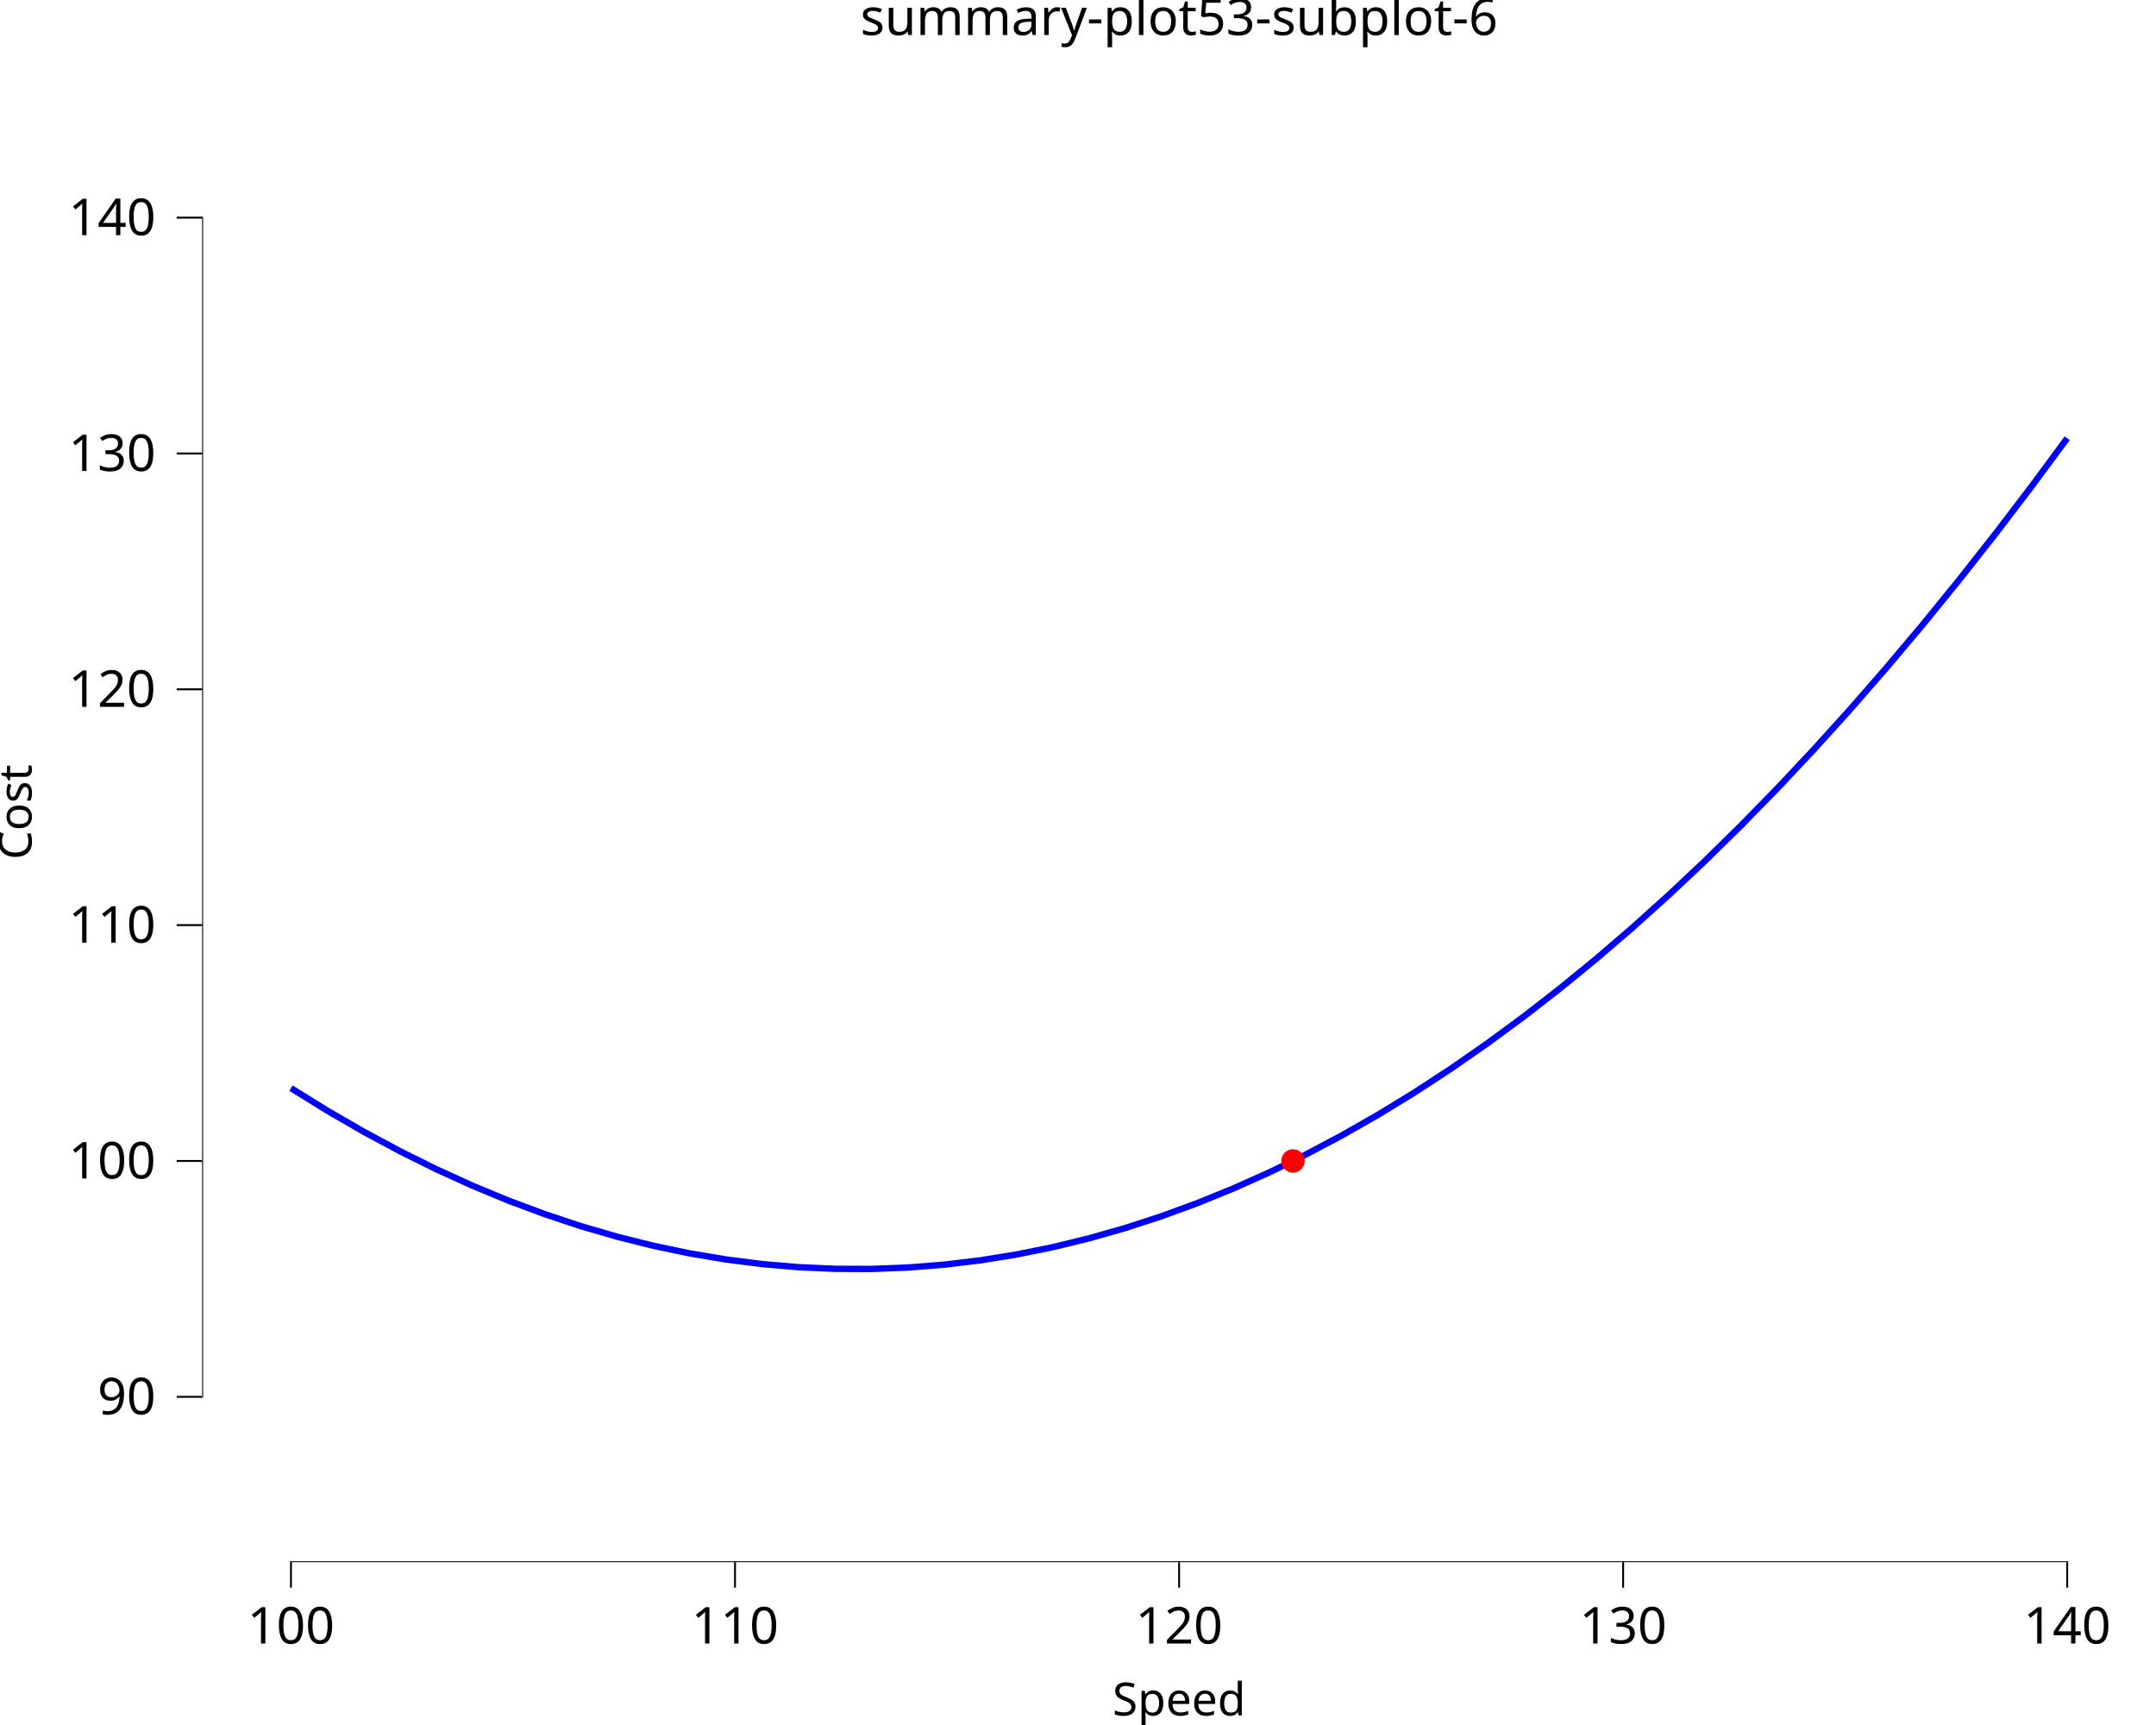
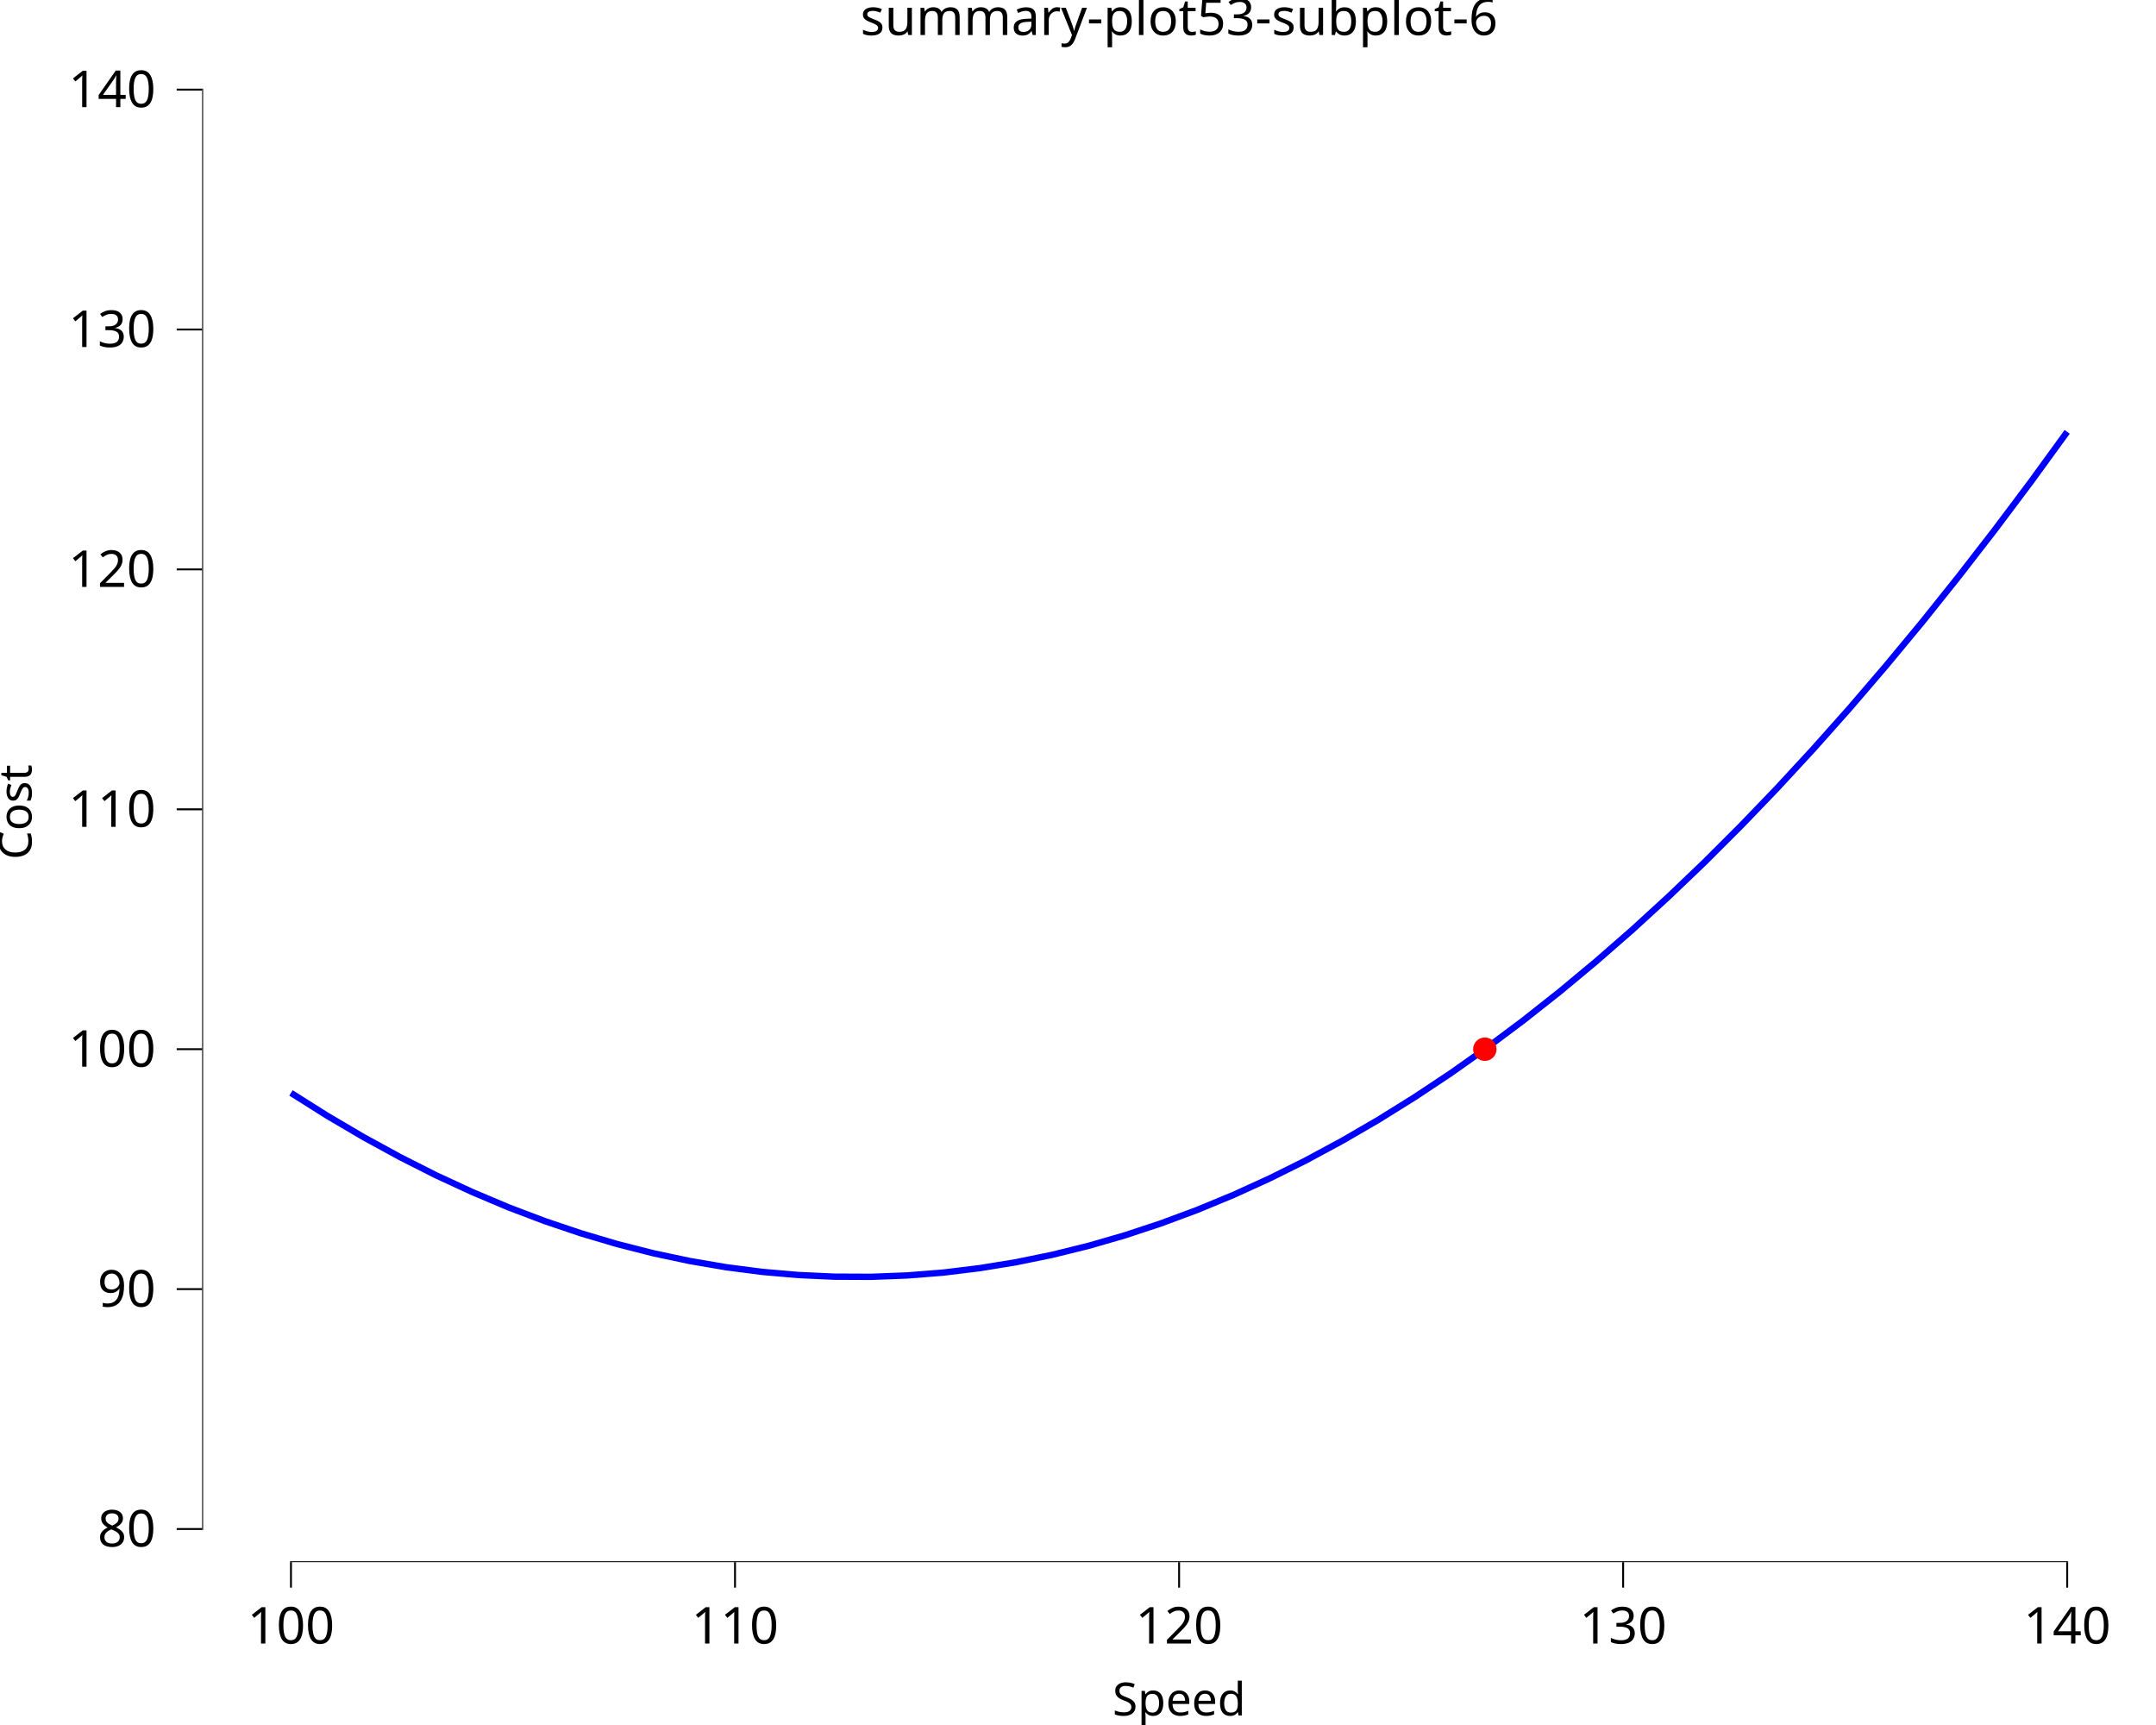
<svg xmlns="http://www.w3.org/2000/svg" class="svglite" data-engine-version="2.0" width="720.00pt" height="576.00pt" viewBox="0 0 720.00 576.00">
  <defs>
    <style type="text/css">
    .svglite line, .svglite polyline, .svglite polygon, .svglite path, .svglite rect, .svglite circle {
      fill: none;
      stroke: #000000;
      stroke-linecap: round;
      stroke-linejoin: round;
      stroke-miterlimit: 10.00;
    }
  </style>
  </defs>
  <rect width="100%" height="100%" style="stroke: none; fill: #FFFFFF;" />
  <defs>
    <clipPath id="cpMC4wMHw3MjAuMDB8MC4wMHw1NzYuMDA=">
      <rect x="0.00" y="0.00" width="720.00" height="576.00" />
    </clipPath>
  </defs>
  <g clip-path="url(#cpMC4wMHw3MjAuMDB8MC4wMHw1NzYuMDA=)">
    <rect x="0.00" y="0.00" width="720.00" height="576.00" style="stroke-width: 10.67; stroke: none;" />
  </g>
  <defs>
    <clipPath id="cpNjcuNTF8NzIwLjAwfDIwLjcxfDUyMS42Mw==">
      <rect x="67.51" y="20.71" width="652.49" height="500.92" />
    </clipPath>
  </defs>
  <g clip-path="url(#cpNjcuNTF8NzIwLjAwfDIwLjcxfDUyMS42Mw==)">
    <rect x="67.51" y="20.71" width="652.49" height="500.92" style="stroke-width: 10.67; stroke: none;" />
-     <polyline points="97.17,363.34 109.28,370.85 121.38,377.85 133.49,384.36 145.59,390.37 157.70,395.88 169.80,400.90 181.91,405.41 194.02,409.44 206.12,412.96 218.23,415.99 230.33,418.52 242.44,420.55 254.54,422.09 266.65,423.13 278.75,423.67 290.86,423.72 302.96,423.26 315.07,422.31 327.18,420.87 339.28,418.93 351.39,416.49 363.49,413.55 375.60,410.11 387.70,406.18 399.81,401.75 411.91,396.83 424.02,391.41 436.13,385.49 448.23,379.07 460.34,372.16 472.44,364.75 484.55,356.84 496.65,348.43 508.76,339.53 520.86,330.13 532.97,320.24 545.08,309.84 557.18,298.95 569.29,287.57 581.39,275.68 593.50,263.30 605.60,250.42 617.71,237.05 629.81,223.17 641.92,208.80 654.02,193.94 666.13,178.57 678.24,162.71 690.34,146.35 " style="stroke-width: 2.13; stroke: #0000FF; stroke-linecap: butt;" />
-     <circle cx="431.80" cy="387.66" r="3.56" style="stroke-width: 0.71; stroke: #FF0000; fill: #FF0000;" />
+     <polyline points="97.17,364.94 109.28,372.57 121.38,379.69 133.49,386.31 145.59,392.43 157.70,398.03 169.80,403.14 181.91,407.73 194.02,411.82 206.12,415.41 218.23,418.49 230.33,421.06 242.44,423.13 254.54,424.70 266.65,425.75 278.75,426.30 290.86,426.35 302.96,425.89 315.07,424.93 327.18,423.45 339.28,421.48 351.39,419.00 363.49,416.01 375.60,412.51 387.70,408.51 399.81,404.01 411.91,399.00 424.02,393.48 436.13,387.46 448.23,380.93 460.34,373.90 472.44,366.36 484.55,358.32 496.65,349.77 508.76,340.71 520.86,331.15 532.97,321.08 545.08,310.51 557.18,299.43 569.29,287.85 581.39,275.76 593.50,263.16 605.60,250.06 617.71,236.46 629.81,222.34 641.92,207.73 654.02,192.60 666.13,176.97 678.24,160.84 690.34,144.20 " style="stroke-width: 2.13; stroke: #0000FF; stroke-linecap: butt;" />
+     <circle cx="495.86" cy="350.34" r="3.56" style="stroke-width: 0.71; stroke: #FF0000; fill: #FF0000;" />
    <line x1="96.85" y1="521.63" x2="690.66" y2="521.63" style="stroke-width: 0.64; stroke-linecap: butt;" />
-     <line x1="67.51" y1="466.72" x2="67.51" y2="72.35" style="stroke-width: 0.64; stroke-linecap: butt;" />
+     <line x1="67.51" y1="510.88" x2="67.51" y2="29.60" style="stroke-width: 0.64; stroke-linecap: butt;" />
    <rect x="67.51" y="20.71" width="652.49" height="500.92" style="stroke-width: 0.00; stroke: none;" />
  </g>
  <g clip-path="url(#cpMC4wMHw3MjAuMDB8MC4wMHw1NzYuMDA=)">
    <polyline points="67.51,521.63 67.51,20.71 " style="stroke-width: 0.00; stroke: none; stroke-linecap: butt;" />
-     <text x="52.03" y="472.26" text-anchor="end" style="font-size: 17.00px; font-family: sans;" textLength="18.91px" lengthAdjust="spacingAndGlyphs">90</text>
-     <text x="52.03" y="393.51" text-anchor="end" style="font-size: 17.00px; font-family: sans;" textLength="28.37px" lengthAdjust="spacingAndGlyphs">100</text>
-     <text x="52.03" y="314.76" text-anchor="end" style="font-size: 17.00px; font-family: sans;" textLength="28.37px" lengthAdjust="spacingAndGlyphs">110</text>
-     <text x="52.03" y="236.02" text-anchor="end" style="font-size: 17.00px; font-family: sans;" textLength="28.37px" lengthAdjust="spacingAndGlyphs">120</text>
-     <text x="52.03" y="157.27" text-anchor="end" style="font-size: 17.00px; font-family: sans;" textLength="28.37px" lengthAdjust="spacingAndGlyphs">130</text>
-     <text x="52.03" y="78.52" text-anchor="end" style="font-size: 17.00px; font-family: sans;" textLength="28.37px" lengthAdjust="spacingAndGlyphs">140</text>
-     <polyline points="59.01,466.41 67.51,466.41 " style="stroke-width: 0.64; stroke-linecap: butt;" />
-     <polyline points="59.01,387.66 67.51,387.66 " style="stroke-width: 0.64; stroke-linecap: butt;" />
-     <polyline points="59.01,308.91 67.51,308.91 " style="stroke-width: 0.64; stroke-linecap: butt;" />
-     <polyline points="59.01,230.17 67.51,230.17 " style="stroke-width: 0.64; stroke-linecap: butt;" />
-     <polyline points="59.01,151.42 67.51,151.42 " style="stroke-width: 0.64; stroke-linecap: butt;" />
-     <polyline points="59.01,72.67 67.51,72.67 " style="stroke-width: 0.64; stroke-linecap: butt;" />
+     <text x="52.03" y="516.41" text-anchor="end" style="font-size: 17.00px; font-family: sans;" textLength="18.91px" lengthAdjust="spacingAndGlyphs">80</text>
+     <text x="52.03" y="436.30" text-anchor="end" style="font-size: 17.00px; font-family: sans;" textLength="18.91px" lengthAdjust="spacingAndGlyphs">90</text>
+     <text x="52.03" y="356.19" text-anchor="end" style="font-size: 17.00px; font-family: sans;" textLength="28.37px" lengthAdjust="spacingAndGlyphs">100</text>
+     <text x="52.03" y="276.09" text-anchor="end" style="font-size: 17.00px; font-family: sans;" textLength="28.37px" lengthAdjust="spacingAndGlyphs">110</text>
+     <text x="52.03" y="195.98" text-anchor="end" style="font-size: 17.00px; font-family: sans;" textLength="28.37px" lengthAdjust="spacingAndGlyphs">120</text>
+     <text x="52.03" y="115.87" text-anchor="end" style="font-size: 17.00px; font-family: sans;" textLength="28.37px" lengthAdjust="spacingAndGlyphs">130</text>
+     <text x="52.03" y="35.77" text-anchor="end" style="font-size: 17.00px; font-family: sans;" textLength="28.37px" lengthAdjust="spacingAndGlyphs">140</text>
+     <polyline points="59.01,510.56 67.51,510.56 " style="stroke-width: 0.64; stroke-linecap: butt;" />
+     <polyline points="59.01,430.45 67.51,430.45 " style="stroke-width: 0.64; stroke-linecap: butt;" />
+     <polyline points="59.01,350.34 67.51,350.34 " style="stroke-width: 0.64; stroke-linecap: butt;" />
+     <polyline points="59.01,270.24 67.51,270.24 " style="stroke-width: 0.64; stroke-linecap: butt;" />
+     <polyline points="59.01,190.13 67.51,190.13 " style="stroke-width: 0.64; stroke-linecap: butt;" />
+     <polyline points="59.01,110.02 67.51,110.02 " style="stroke-width: 0.64; stroke-linecap: butt;" />
+     <polyline points="59.01,29.92 67.51,29.92 " style="stroke-width: 0.64; stroke-linecap: butt;" />
    <polyline points="67.51,521.63 720.00,521.63 " style="stroke-width: 0.00; stroke: none; stroke-linecap: butt;" />
    <polyline points="97.17,530.13 97.17,521.63 " style="stroke-width: 0.64; stroke-linecap: butt;" />
    <polyline points="245.46,530.13 245.46,521.63 " style="stroke-width: 0.64; stroke-linecap: butt;" />
    <polyline points="393.76,530.13 393.76,521.63 " style="stroke-width: 0.64; stroke-linecap: butt;" />
    <polyline points="542.05,530.13 542.05,521.63 " style="stroke-width: 0.64; stroke-linecap: butt;" />
    <polyline points="690.34,530.13 690.34,521.63 " style="stroke-width: 0.64; stroke-linecap: butt;" />
    <text x="97.17" y="548.80" text-anchor="middle" style="font-size: 17.00px; font-family: sans;" textLength="28.37px" lengthAdjust="spacingAndGlyphs">100</text>
    <text x="245.46" y="548.80" text-anchor="middle" style="font-size: 17.00px; font-family: sans;" textLength="28.37px" lengthAdjust="spacingAndGlyphs">110</text>
    <text x="393.76" y="548.80" text-anchor="middle" style="font-size: 17.00px; font-family: sans;" textLength="28.37px" lengthAdjust="spacingAndGlyphs">120</text>
    <text x="542.05" y="548.80" text-anchor="middle" style="font-size: 17.00px; font-family: sans;" textLength="28.37px" lengthAdjust="spacingAndGlyphs">130</text>
    <text x="690.34" y="548.80" text-anchor="middle" style="font-size: 17.00px; font-family: sans;" textLength="28.37px" lengthAdjust="spacingAndGlyphs">140</text>
    <text x="393.76" y="572.82" text-anchor="middle" style="font-size: 15.30px; font-family: sans;" textLength="44.25px" lengthAdjust="spacingAndGlyphs">Speed</text>
    <text transform="translate(10.53,271.17) rotate(-90)" text-anchor="middle" style="font-size: 15.30px; font-family: sans;" textLength="31.47px" lengthAdjust="spacingAndGlyphs">Cost</text>
    <text x="393.76" y="11.70" text-anchor="middle" style="font-size: 17.00px; font-family: sans;" textLength="197.50px" lengthAdjust="spacingAndGlyphs">summary-plot53-subplot-6</text>
  </g>
</svg>
